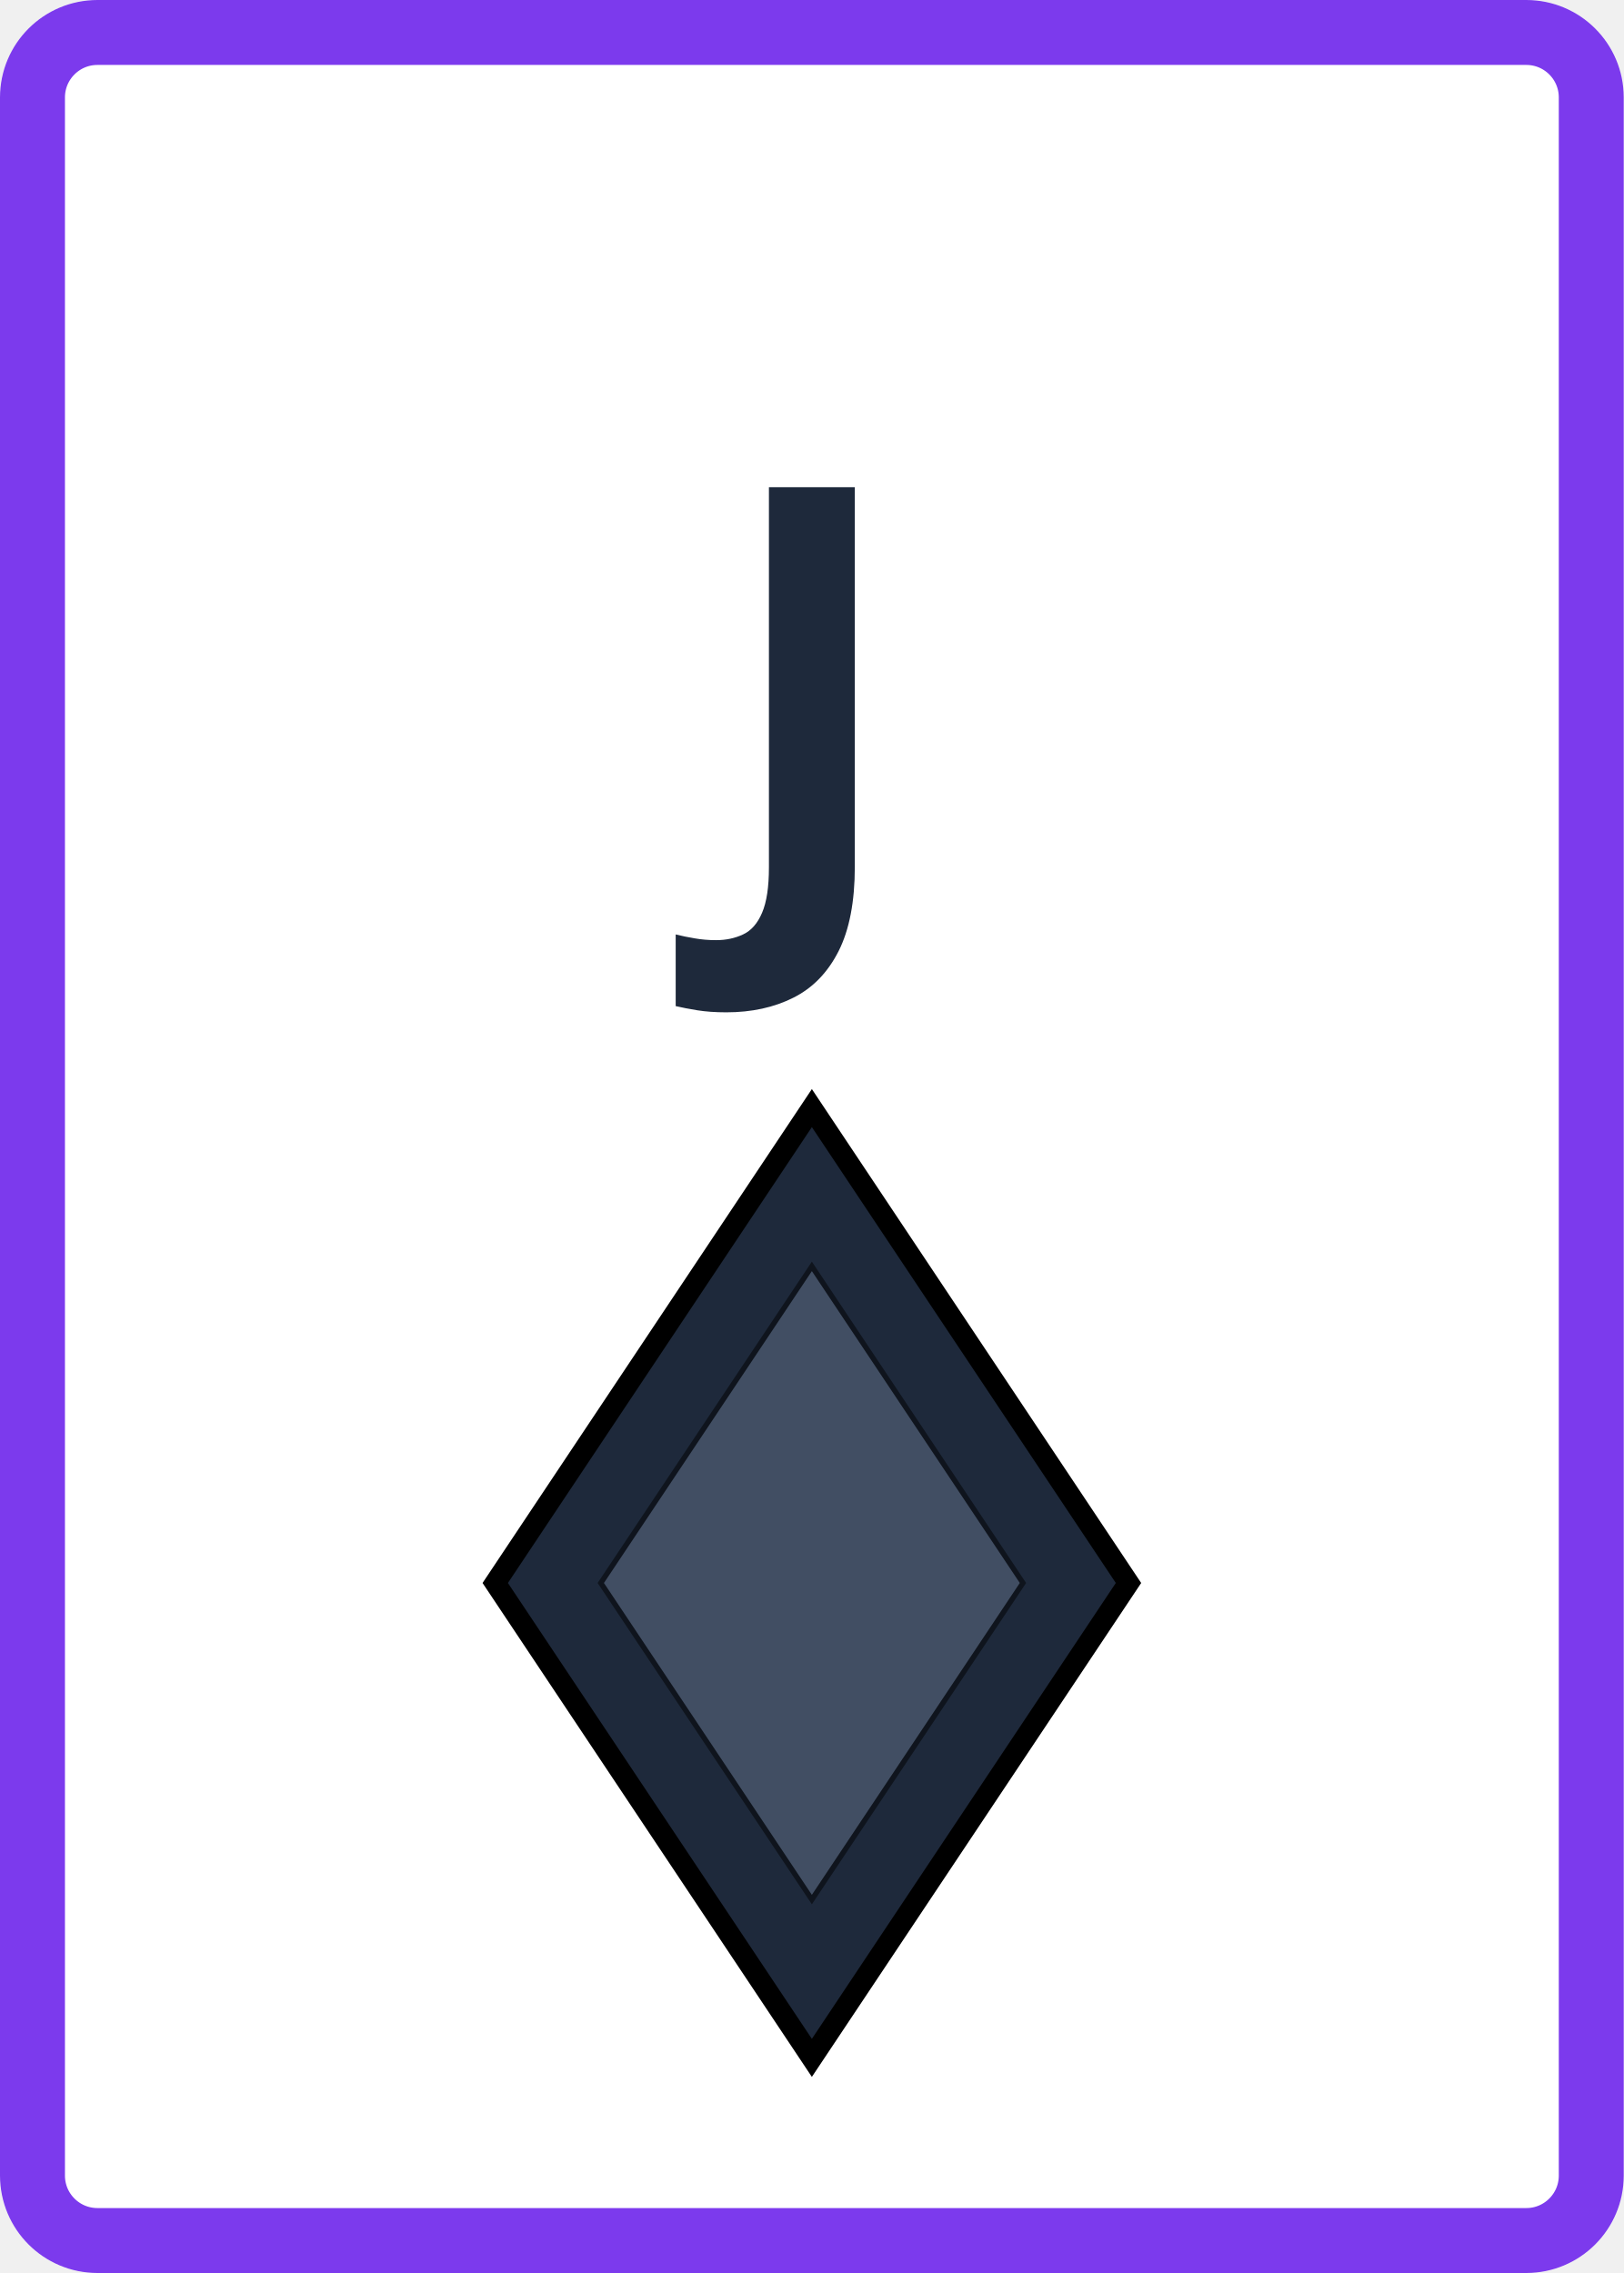
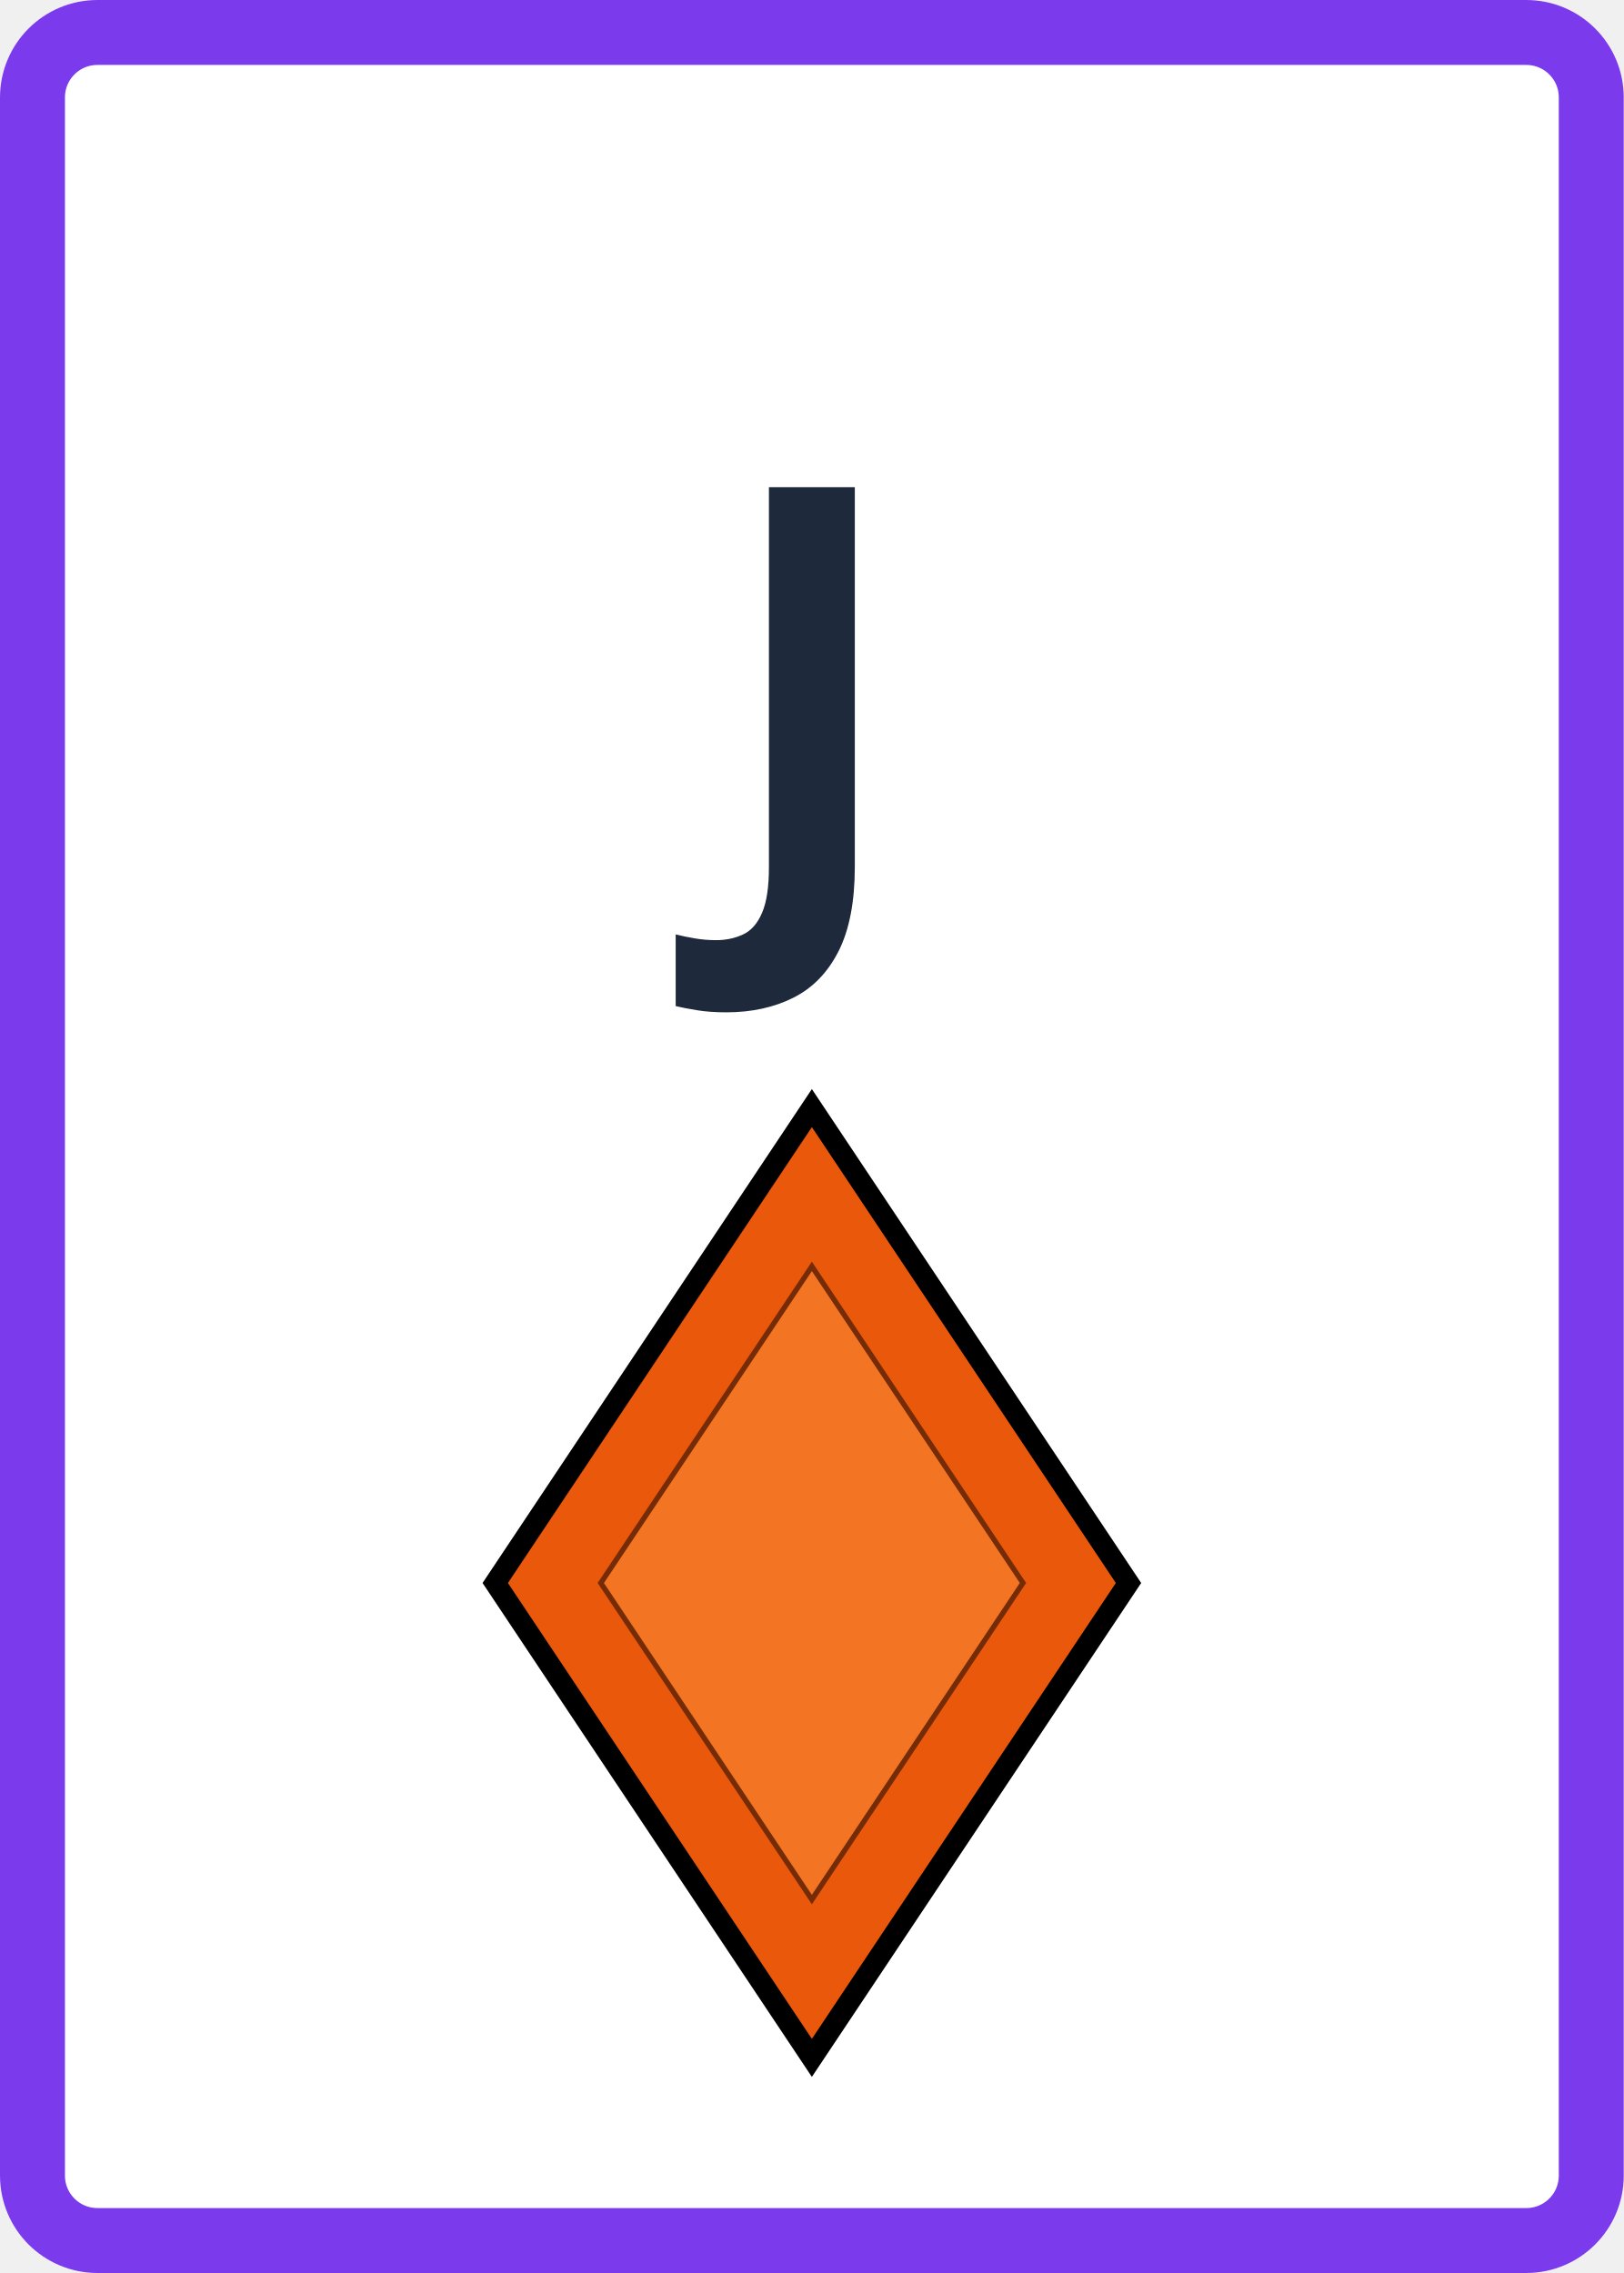
<svg xmlns="http://www.w3.org/2000/svg" width="200" height="280" viewBox="0 0 200 280">
  <rect width="200" height="280" rx="12" fill="white" />
  <rect x="4" y="4" width="192" height="272" rx="8" fill="none" stroke="#7c3aed" stroke-width="8" />
  <text x="100" y="110" text-anchor="middle" font-family="system-ui, sans-serif" font-size="70" font-weight="900" fill="#1e293b">J</text>
  <g transform="translate(100, 195) scale(1.3) translate(-50, -50)">
-     <path fill="#1e293b" stroke="black" stroke-width="2" d="M50,5 L80,50 L50,95 L20,50 Z" />
-     <path fill="#64748b" opacity="0.5" stroke="black" stroke-width="0.5" d="M50,20 L70,50 L50,80 L30,50 Z" />
+     <path fill="#ea580c" stroke="black" stroke-width="2" d="M50,5 L80,50 L50,95 L20,50 Z" />
+     <path fill="#fb923c" opacity="0.5" stroke="black" stroke-width="0.5" d="M50,20 L70,50 L50,80 L30,50 Z" />
  </g>
</svg>
